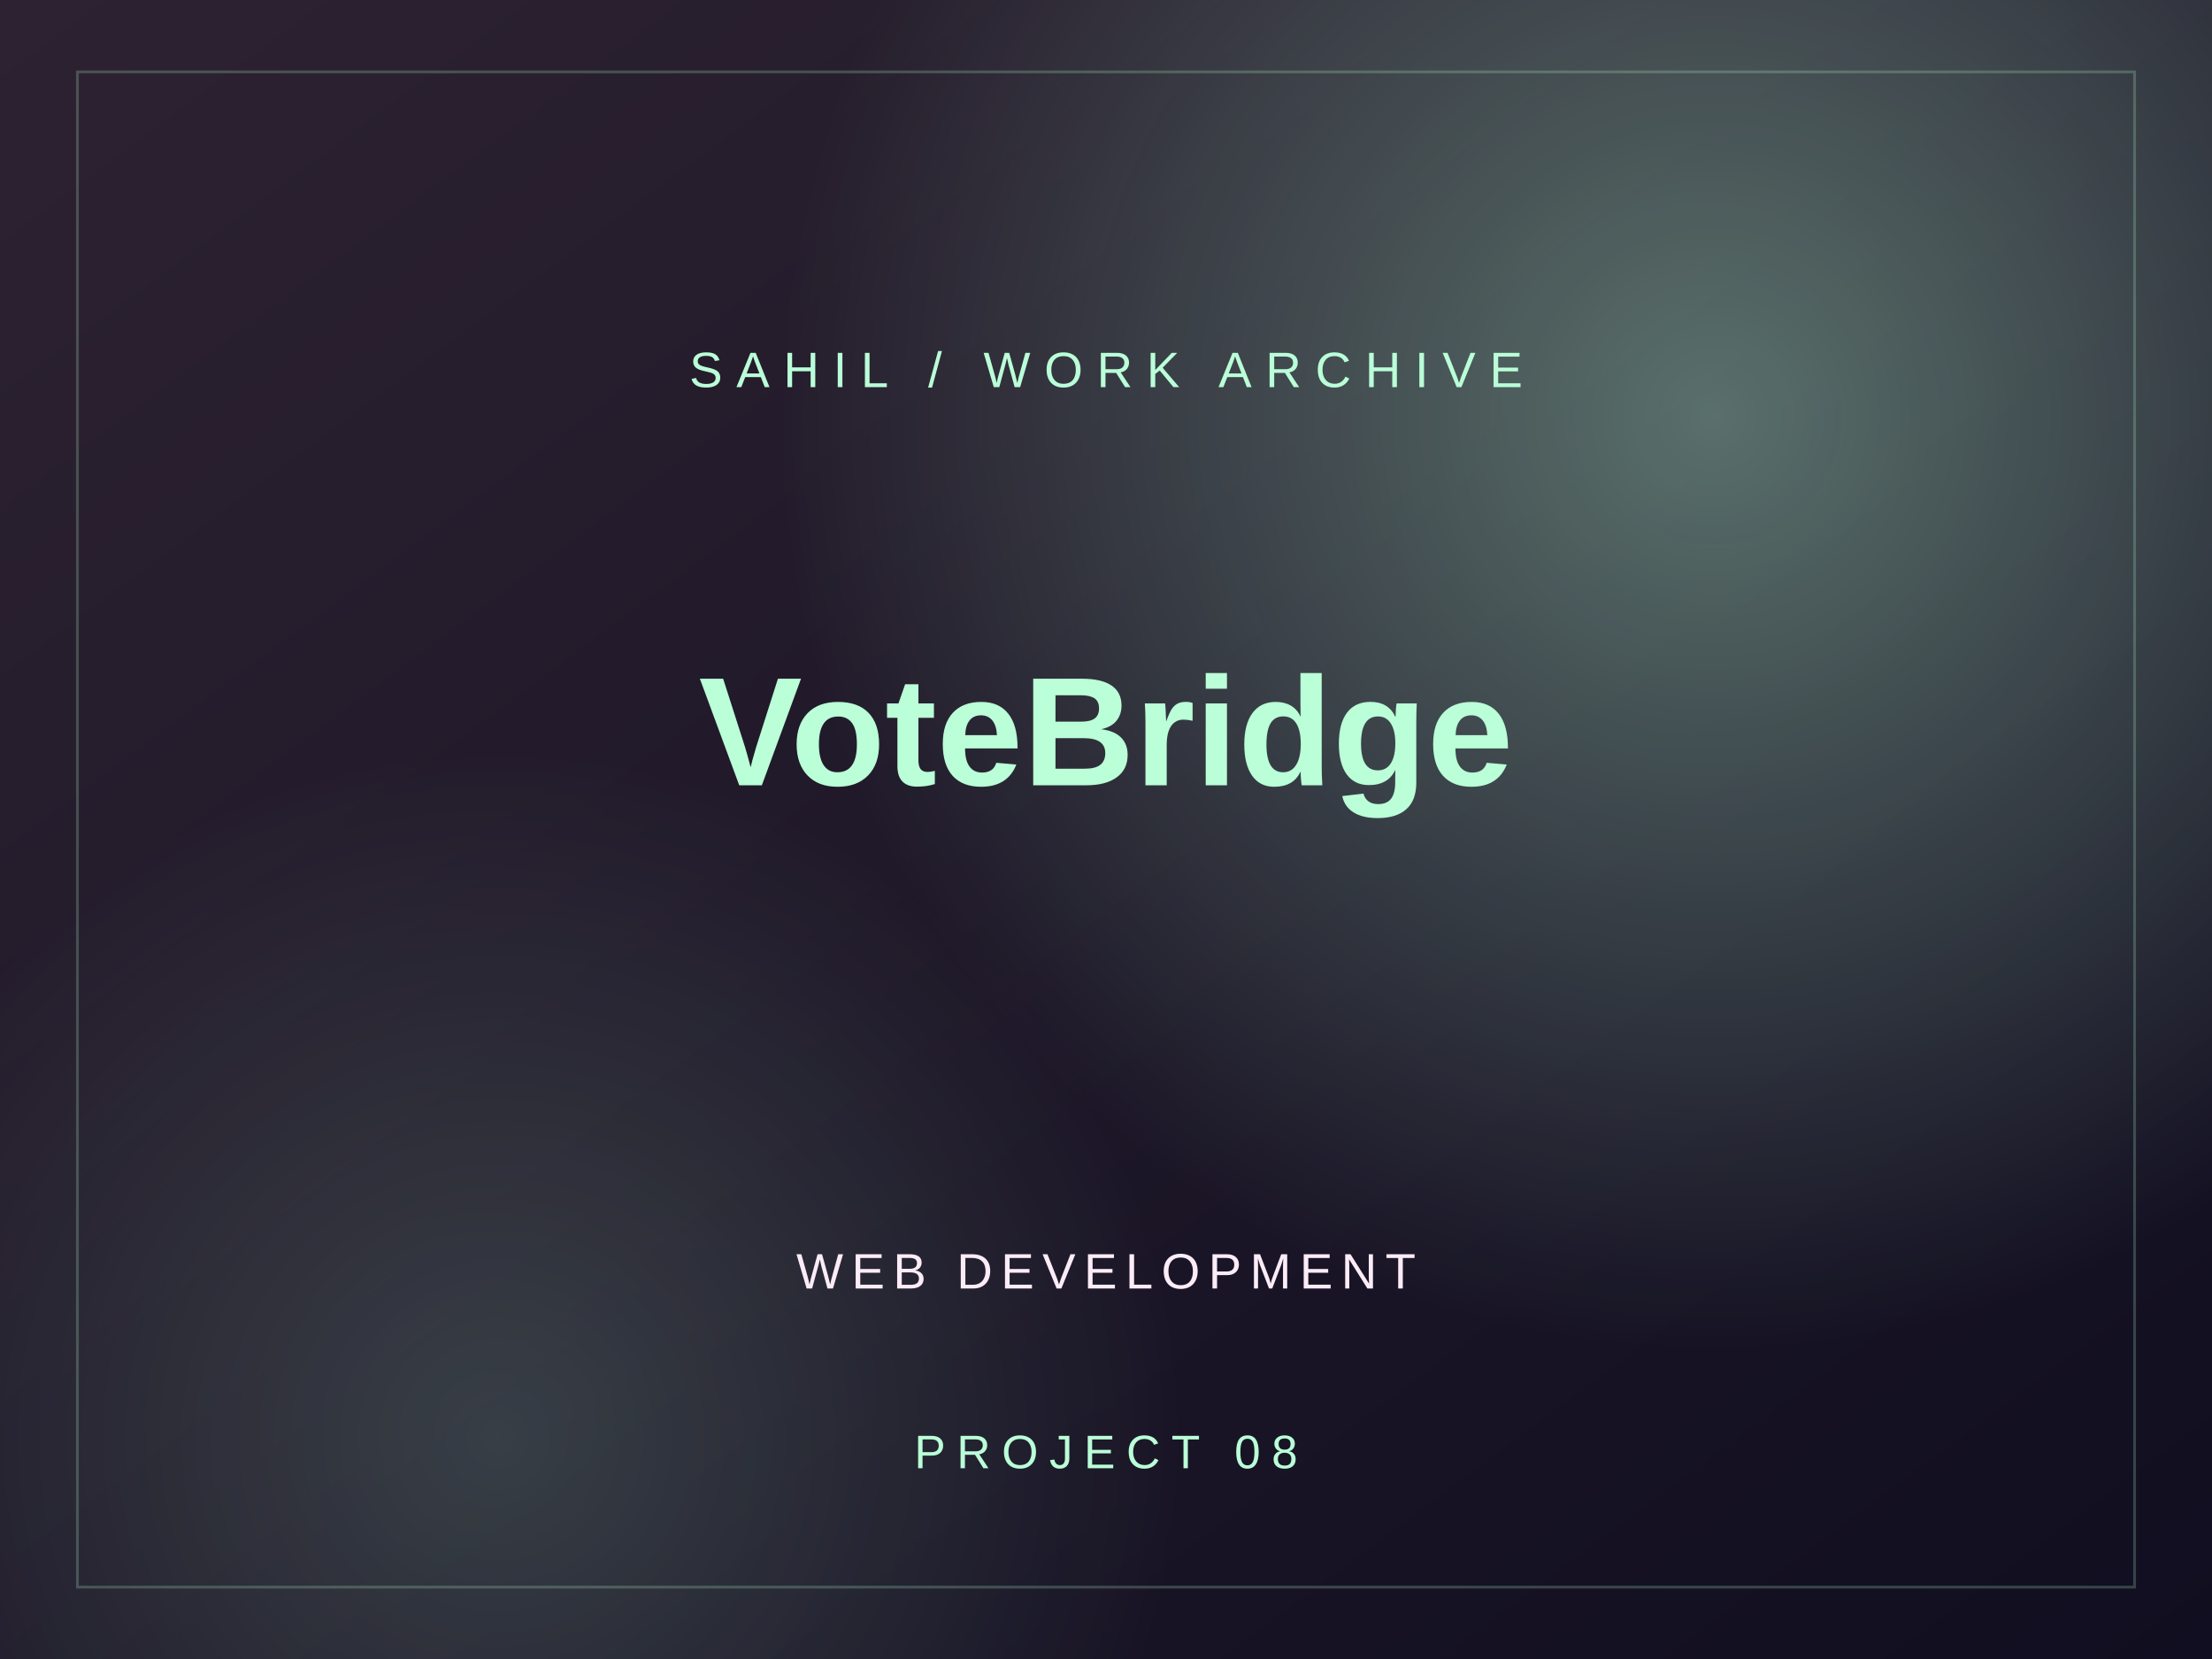
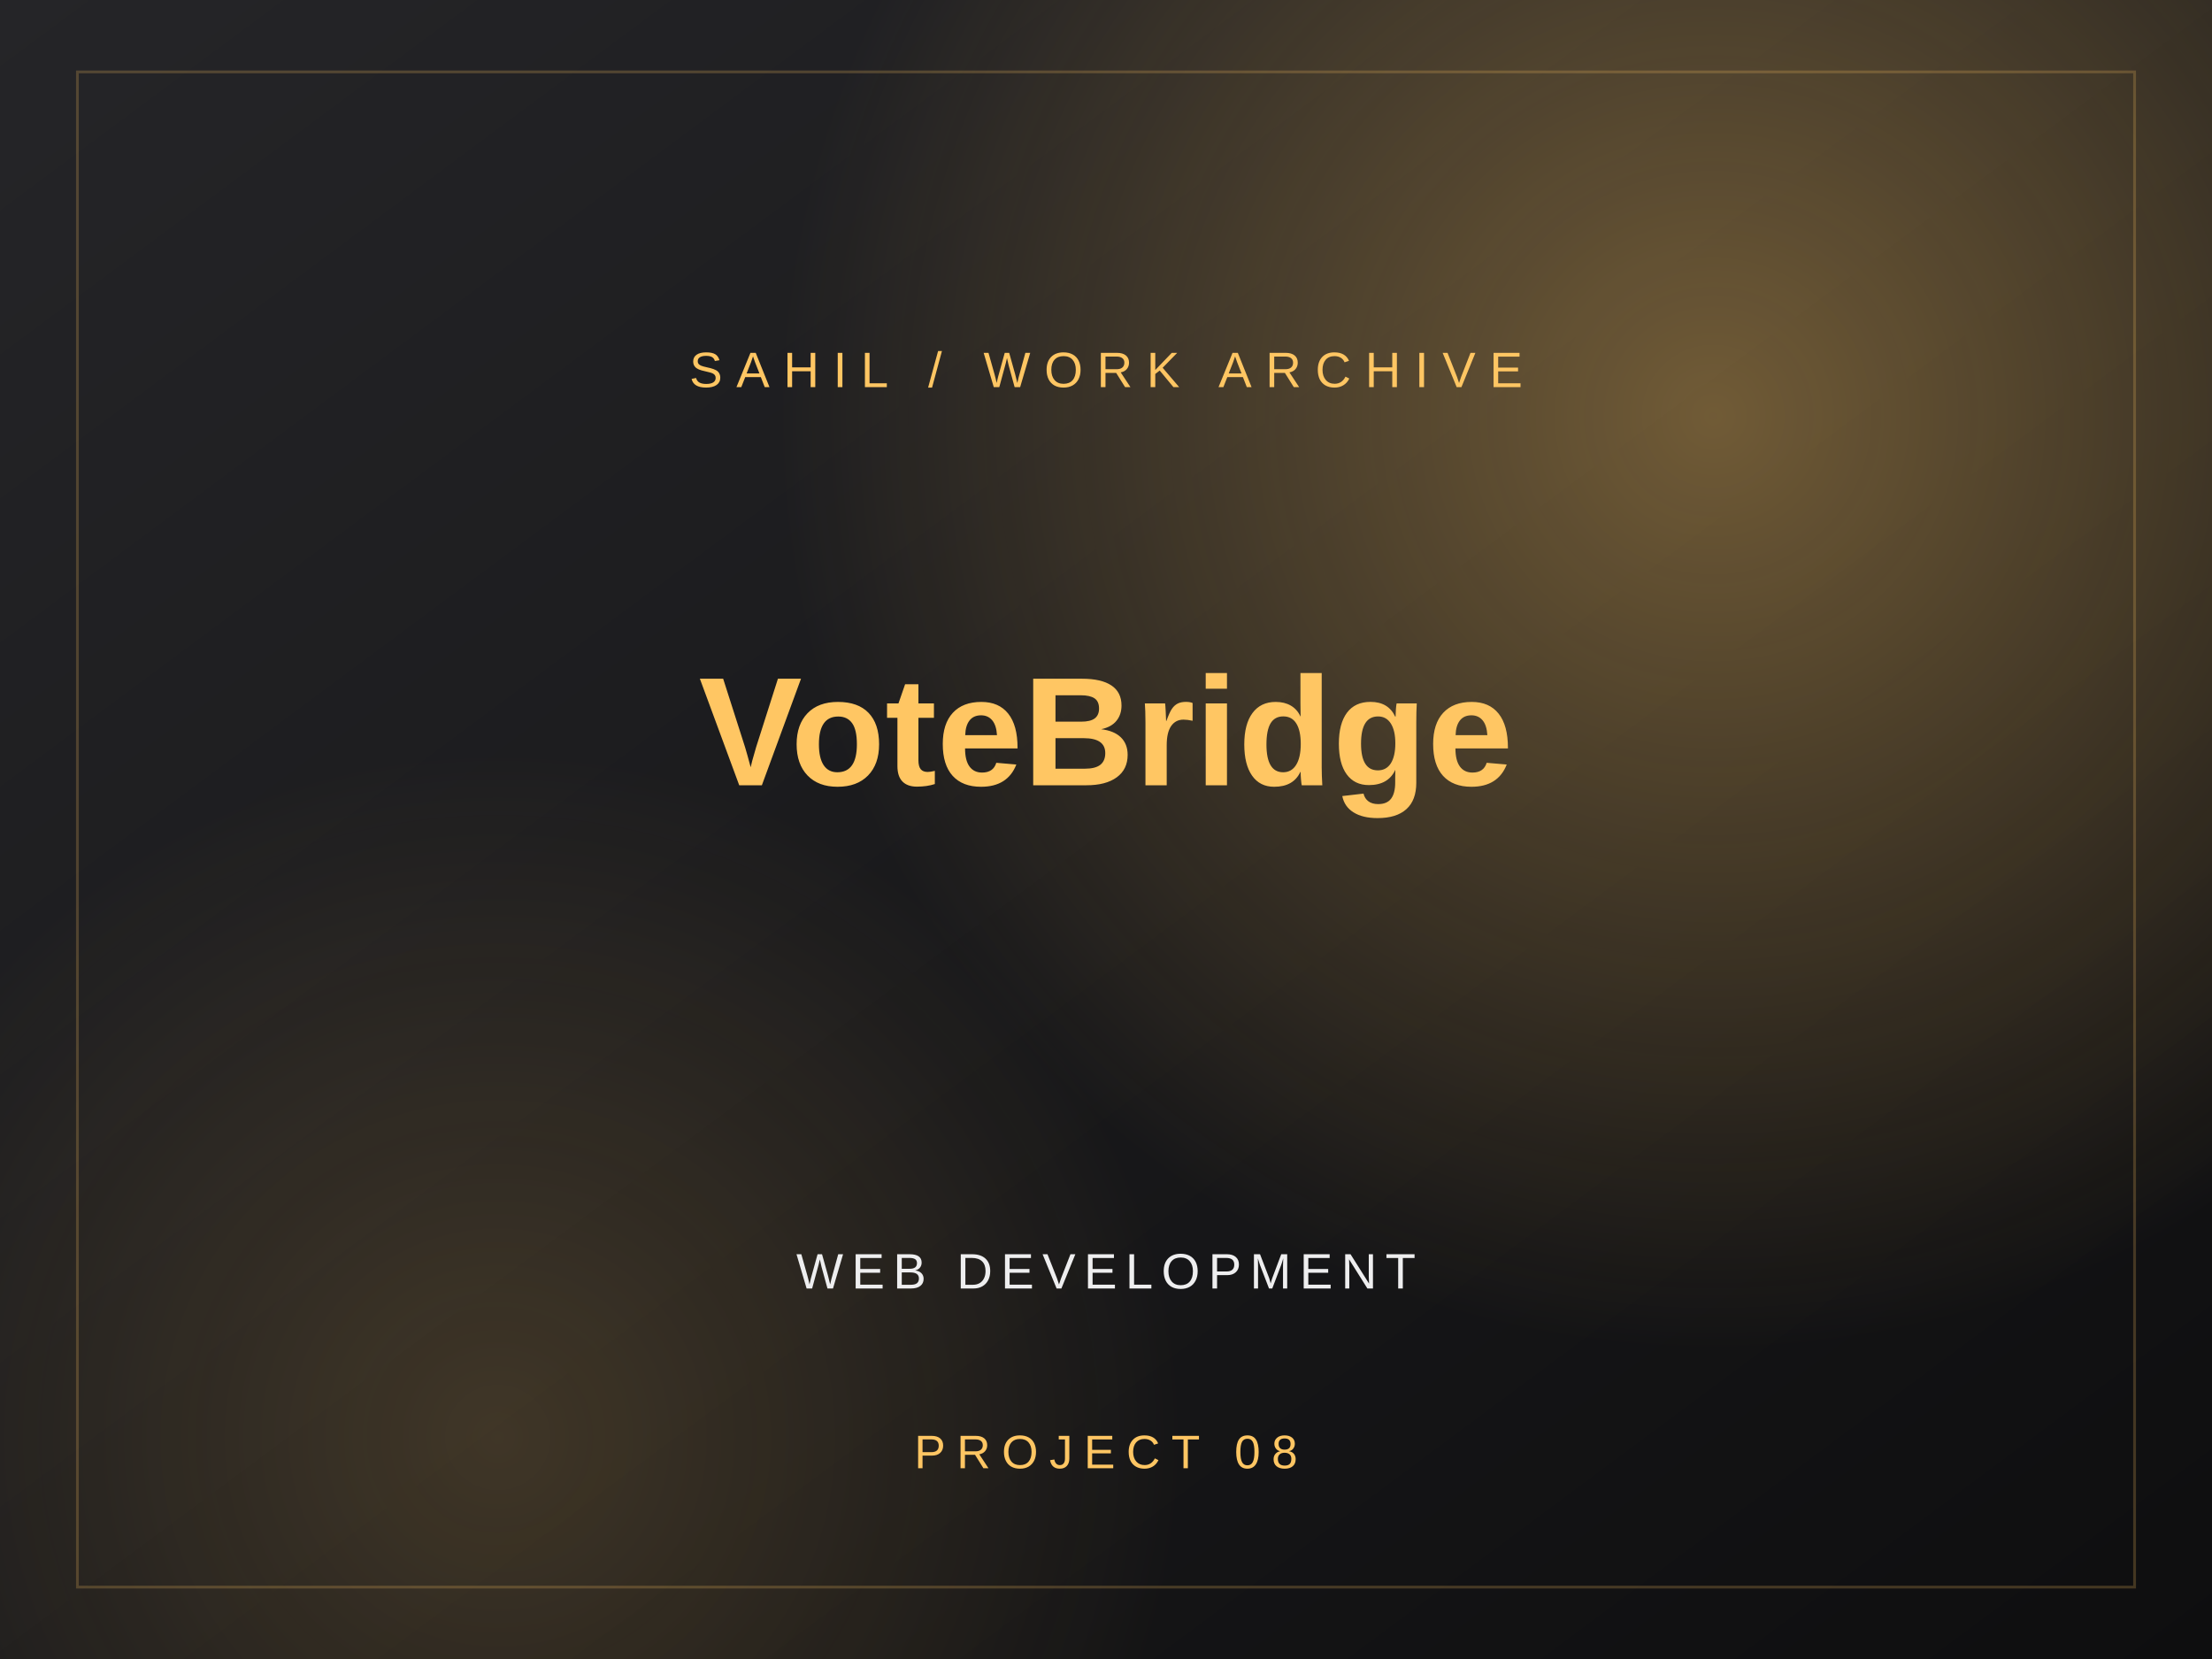
<svg xmlns="http://www.w3.org/2000/svg" viewBox="0 0 800 600">
  <defs>
    <linearGradient id="bg" x1="0" x2="1" y1="0" y2="1">
-       <stop stop-color="#2d2231" />
-       <stop offset="1" stop-color="#100e20" />
+       <stop stop-color="#252528" />
+       <stop offset="1" stop-color="#0e0e0f" />
    </linearGradient>
    <radialGradient id="halo">
-       <stop stop-color="#baffd8" stop-opacity=".38" />
-       <stop offset="1" stop-color="#baffd8" stop-opacity="0" />
+       <stop stop-color="#FFC663" stop-opacity=".38" />
+       <stop offset="1" stop-color="#FFC663" stop-opacity="0" />
    </radialGradient>
  </defs>
  <rect width="800" height="600" fill="url(#bg)" />
  <circle cx="620" cy="150" r="340" fill="url(#halo)" />
  <circle cx="180" cy="520" r="250" fill="url(#halo)" opacity=".45" />
-   <rect x="28" y="26" width="744" height="548" stroke="#baffd8" stroke-opacity=".22" fill="none" />
-   <text x="400" y="140" font-size="18" text-anchor="middle" fill="#baffd8" letter-spacing="5" font-family="Arial,sans-serif">SAHIL / WORK ARCHIVE</text>
-   <text x="400" y="284" font-family="Arial,sans-serif" text-anchor="middle" font-size="56" font-weight="bold" fill="#baffd8">VoteBridge</text>
-   <text x="400" y="466" font-size="18" text-anchor="middle" fill="#fcecf7" letter-spacing="3" font-family="Arial,sans-serif">WEB DEVELOPMENT</text>
-   <text x="400" y="531" font-size="17" text-anchor="middle" fill="#baffd8" letter-spacing="4" font-family="Arial,sans-serif">PROJECT 08</text>
+   <rect x="28" y="26" width="744" height="548" stroke="#FFC663" stroke-opacity=".22" fill="none" />
+   <text x="400" y="140" font-size="18" text-anchor="middle" fill="#FFC663" letter-spacing="5" font-family="Arial,sans-serif">SAHIL / WORK ARCHIVE</text>
+   <text x="400" y="284" font-family="Arial,sans-serif" text-anchor="middle" font-size="56" font-weight="bold" fill="#FFC663">VoteBridge</text>
+   <text x="400" y="466" font-size="18" text-anchor="middle" fill="#eeeeef" letter-spacing="3" font-family="Arial,sans-serif">WEB DEVELOPMENT</text>
+   <text x="400" y="531" font-size="17" text-anchor="middle" fill="#FFC663" letter-spacing="4" font-family="Arial,sans-serif">PROJECT 08</text>
</svg>
